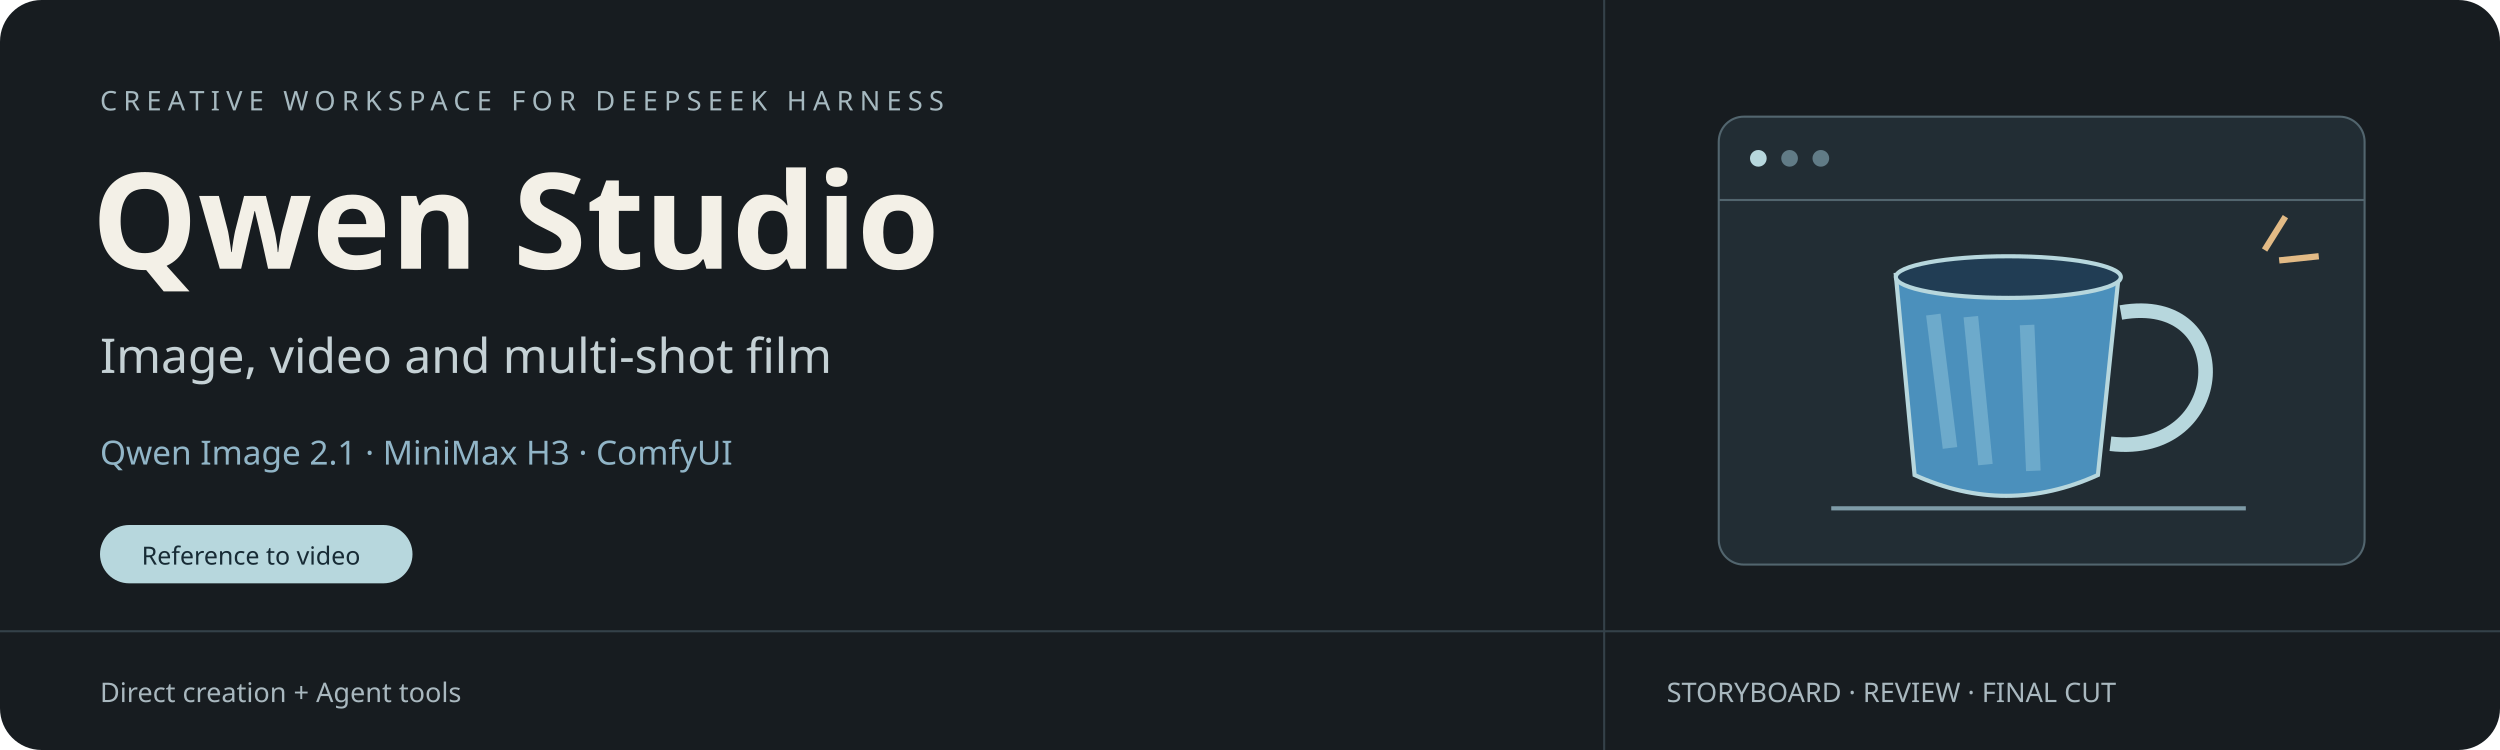
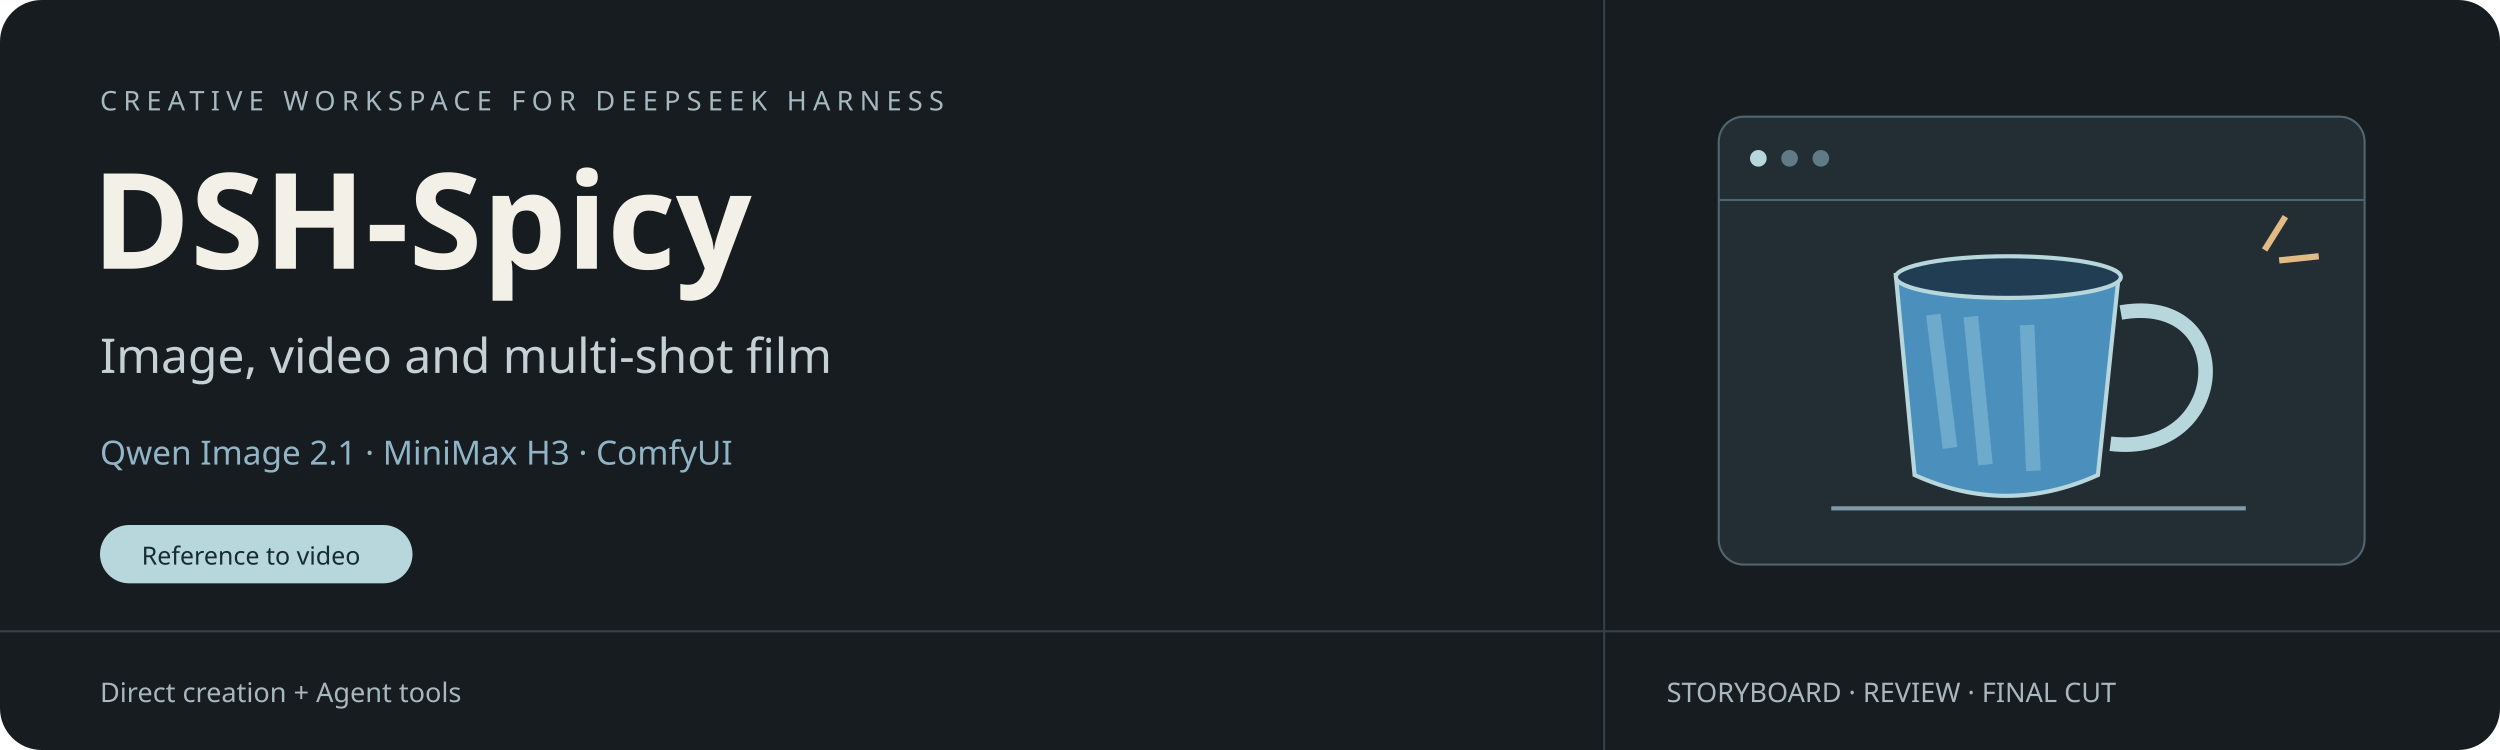
<svg xmlns="http://www.w3.org/2000/svg" width="1200" height="360" viewBox="0 0 1200 360" role="img" aria-labelledby="title desc">
  <rect width="1200" height="360" rx="20" fill="#171c20" />
  <path d="M770 0V360M0 303H1200" stroke="#344149" />
  <g font-family="Trebuchet MS, sans-serif">
    <text x="48" y="53" font-size="13" letter-spacing="3" fill="#a6b9c0">CREATIVE WORKSPACE FOR DEEPSEEK HARNESS</text>
-     <text x="44" y="129" font-size="64" font-weight="700" fill="#f3f0e7">Qwen Studio</text>
+     <text x="44" y="129" font-size="64" font-weight="700" fill="#f3f0e7">DSH-Spicy</text>
    <text x="48" y="179" font-size="23" fill="#c5d1d5">Image, video and multi-shot film</text>
    <text x="48" y="223" font-size="16" fill="#91b5c7">Qwen Image 2.1 · MiniMax H3 · ComfyUI</text>
    <rect x="48" y="252" width="150" height="28" rx="14" fill="#b7d7dd" />
    <text x="68" y="271" font-size="12" fill="#172b35">Reference to video</text>
    <text x="48" y="337" font-size="13" fill="#a9b8bf">Direct creation + Agent tools</text>
    <text x="800" y="337" font-size="13" fill="#a9b8bf">STORYBOARD · REVIEW · FINAL CUT</text>
  </g>
  <g transform="translate(825 56)">
    <rect x="0" y="0" width="310" height="215" rx="12" fill="#222d34" stroke="#52656e" />
    <path d="M0 40H310" stroke="#52656e" />
    <circle cx="19" cy="20" r="4" fill="#b7d7dd" />
    <circle cx="34" cy="20" r="4" fill="#617b86" />
    <circle cx="49" cy="20" r="4" fill="#617b86" />
    <path d="M85 76H192L182 172Q138 192 94 172Z" fill="#4b90bc" stroke="#b7d7dd" stroke-width="2" />
    <path d="M193 94C250 84 246 164 188 157" fill="none" stroke="#b7d7dd" stroke-width="7" />
    <ellipse cx="139" cy="77" rx="54" ry="10" fill="#213d54" stroke="#b7d7dd" stroke-width="2" />
    <path d="M103 95L111 159M121 96L128 167M148 100L151 170" stroke="#80b8d3" stroke-width="7" opacity=".65" />
    <path d="M54 188H253" stroke="#7e9ba7" stroke-width="2" />
    <path d="M262 64L272 48M269 69L288 67" stroke="#e2ba85" stroke-width="3" />
  </g>
</svg>
